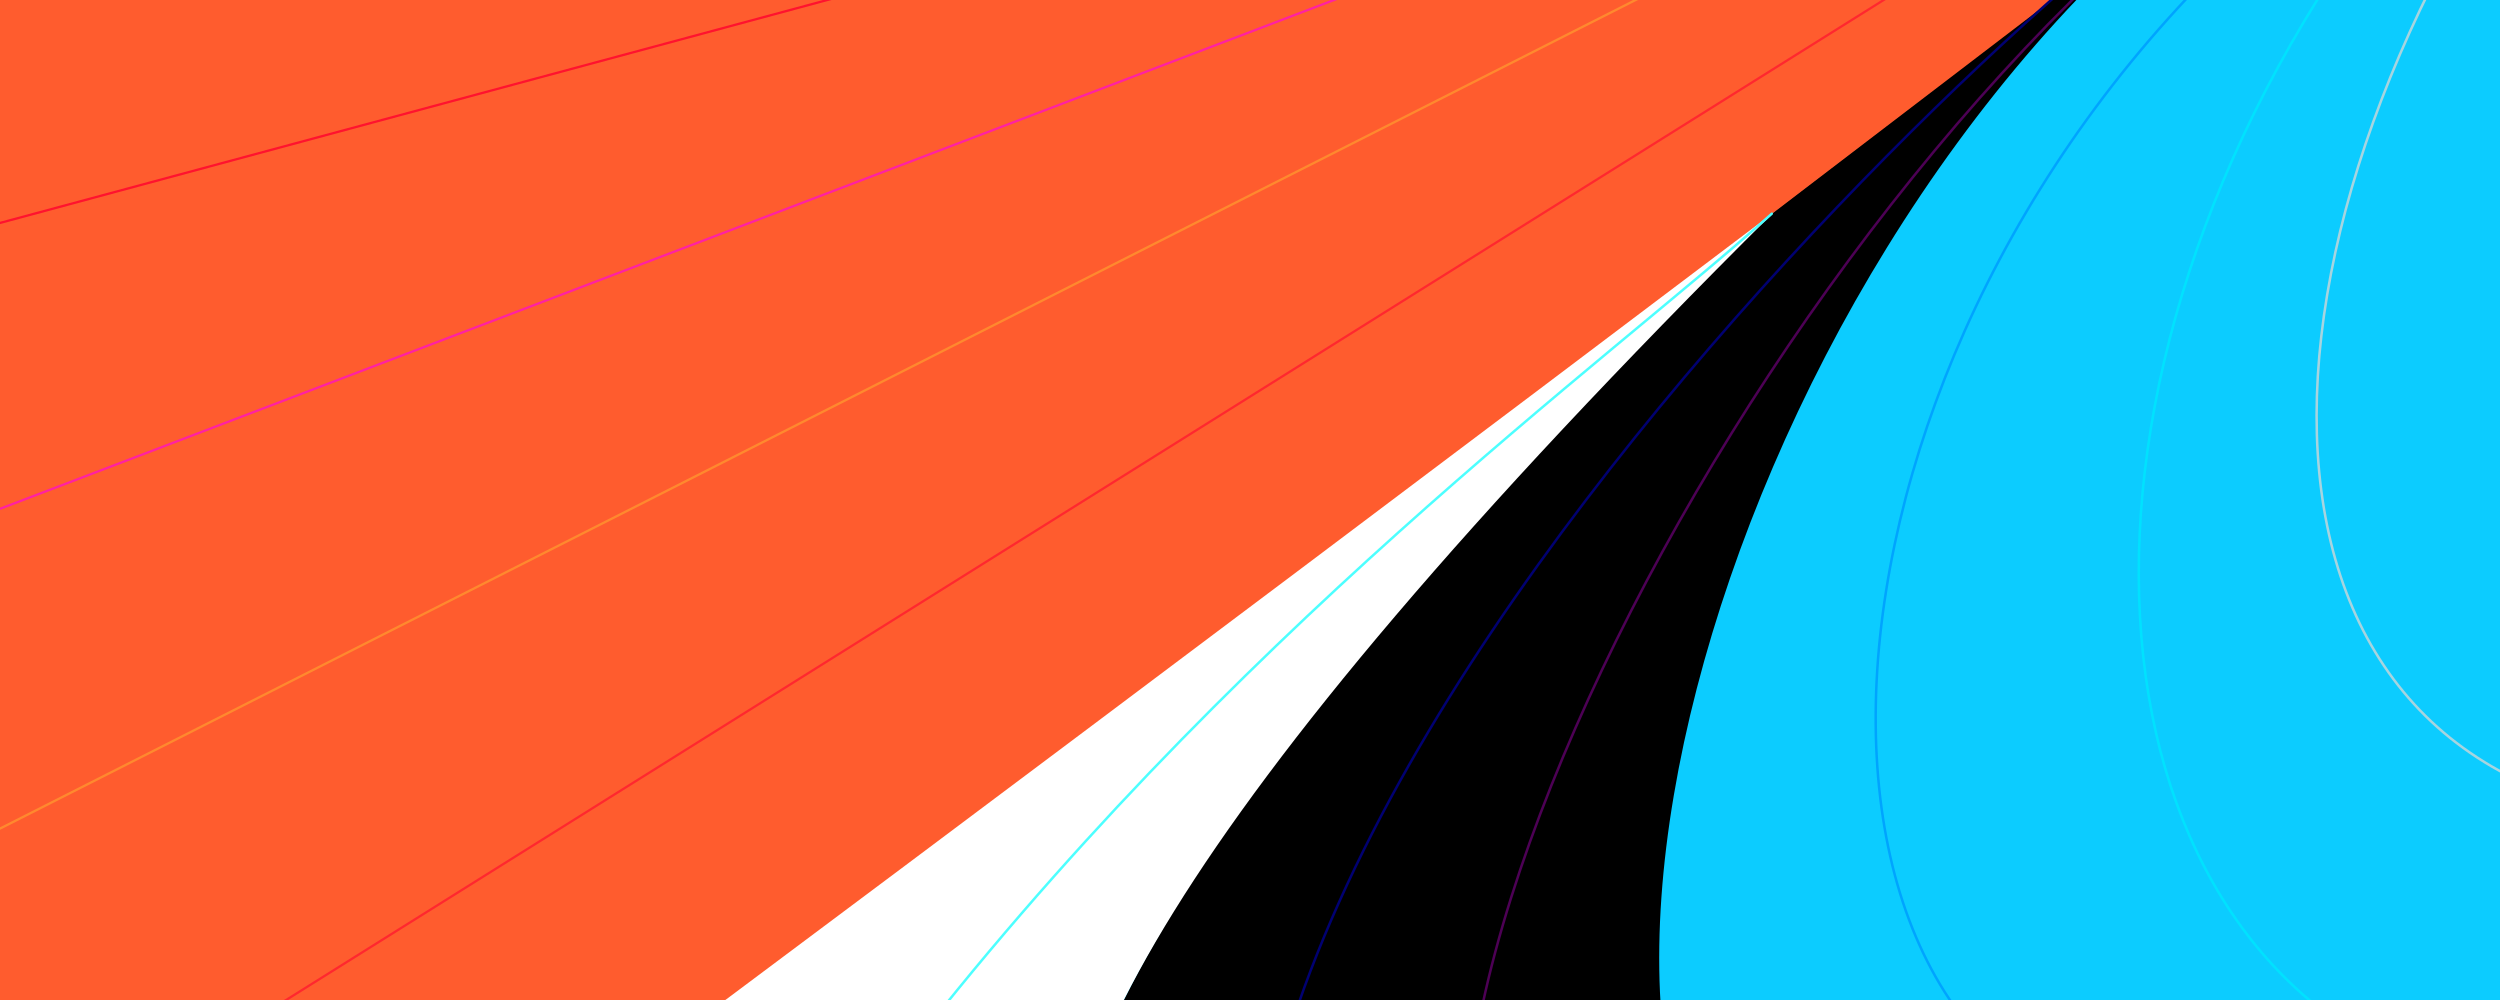
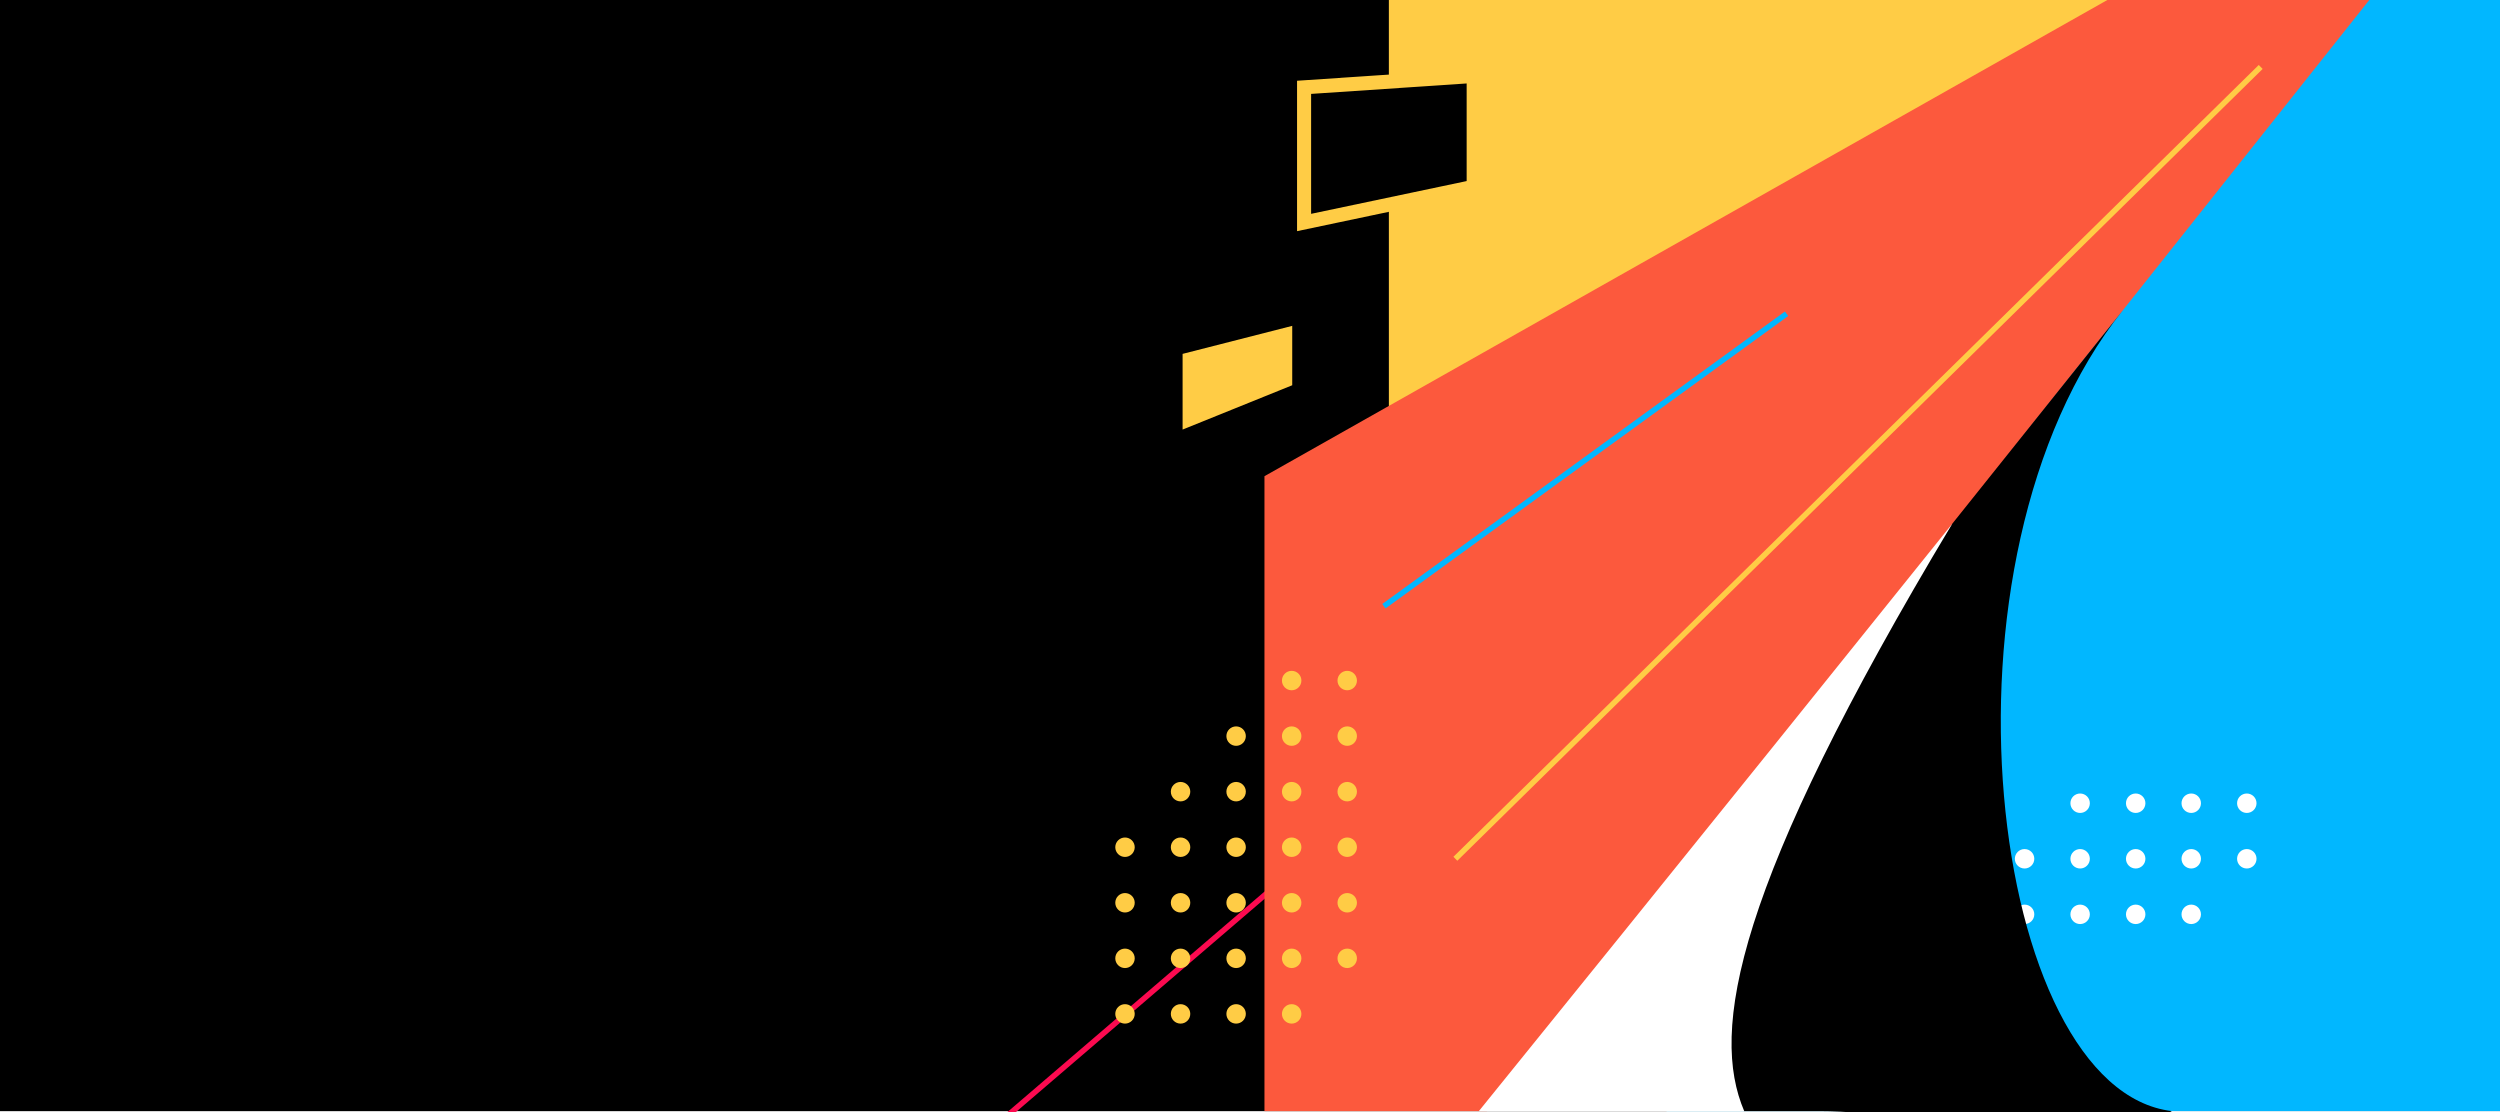
- <svg xmlns="http://www.w3.org/2000/svg" width="100%" height="100%" viewBox="0 0 100 40" version="1.1" xml:space="preserve" style="fill-rule:evenodd;clip-rule:evenodd;stroke-linecap:round;stroke-linejoin:round;stroke-miterlimit:1.5;">
-   <g transform="matrix(1.89451,0,0,1.42857,-559.333,-209.766)">
-     <path d="M360,155C360,145.823 356.468,137.47 350.689,131.228C342.825,132.031 341.903,125.829 338.407,122.66C334.278,120.946 329.749,120 325,120L290,120L290.001,150.001L291.788,186.568L303.509,190C308.381,187.686 316.745,188.426 320.226,190L325.001,186.568C331.642,186.568 336.382,186.172 343.141,184.938C353.248,178.8 360,167.689 360,155L360,155Z" style="fill:rgb(12,204,255);" />
+ <svg xmlns="http://www.w3.org/2000/svg" width="100%" height="100%" viewBox="0 0 90 40" version="1.1" xml:space="preserve" style="fill-rule:evenodd;clip-rule:evenodd;stroke-linejoin:round;stroke-miterlimit:2;">
+   <g transform="matrix(1.09196,0,0,1,0,-2.84217e-14)">
+     <rect x="0" y="0" width="54.947" height="40" />
  </g>
-   <g transform="matrix(0.888963,0.224587,-0.224587,0.888963,-2.18538,-18.4166)">
-     <path d="M99.591,-10.126C81.922,12.403 82.294,52.485 98.61,54.43C91.052,59.02 82.182,61.662 72.694,61.662L65.872,61.662L65.861,61.661L65.872,61.661C62.913,54.711 64.617,42.433 82.433,12.114L84.598,8.796L99.591,-10.126C99.702,-10.267 99.814,-10.408 99.926,-10.548L99.591,-10.126Z" />
+   <g transform="matrix(0.800002,0,0,0.800002,-222.794,-354.089)">
+     <path d="M322.399,494.039L342.087,477.156" style="fill:none;stroke:rgb(252,10,80);stroke-width:0.25px;" />
  </g>
-   <g transform="matrix(0.888963,0.224587,-0.224587,0.888963,6.77288,-18.4166)">
-     <path d="M94.971,-9.296C77.301,13.232 81.897,44.155 98.212,46.101" style="fill:none;stroke:rgb(0,164,255);stroke-width:0.11px;" />
+   <g transform="matrix(0.72797,0,0,1,60,-2.84217e-14)">
+     <rect x="0" y="0" width="54.947" height="40" style="fill:rgb(1,183,255);" />
  </g>
-   <g transform="matrix(0.888963,0.224587,-0.224587,0.888963,6.77288,-18.4166)">
-     <path d="M97.399,-7.953C87.682,15.781 95.526,38.642 111.842,40.588" style="fill:none;stroke:rgb(0,226,255);stroke-width:0.11px;" />
+   <g>
+     <g transform="matrix(0.7,0,0,0.7,50.6347,12.3661)">
+       <circle cx="37.5" cy="26.5" r="0.5" style="fill:white;" />
+     </g>
+     <g transform="matrix(0.7,0,0,0.7,46.6347,12.3661)">
+       <circle cx="37.5" cy="26.5" r="0.5" style="fill:white;" />
+     </g>
+     <g transform="matrix(0.7,0,0,0.7,52.6347,12.3661)">
+       <circle cx="37.5" cy="26.5" r="0.5" style="fill:white;" />
+     </g>
+     <g transform="matrix(0.7,0,0,0.7,48.6347,12.3661)">
+       <circle cx="37.5" cy="26.5" r="0.5" style="fill:white;" />
+     </g>
+     <g transform="matrix(0.7,0,0,0.7,54.6347,12.3661)">
+       <circle cx="37.5" cy="26.5" r="0.5" style="fill:white;" />
+     </g>
+     <g transform="matrix(0.7,0,0,0.7,50.6347,10.3661)">
+       <circle cx="37.5" cy="26.5" r="0.5" style="fill:white;" />
+     </g>
+     <g transform="matrix(0.7,0,0,0.7,50.6347,14.3661)">
+       <circle cx="37.5" cy="26.5" r="0.5" style="fill:white;" />
+     </g>
+     <g transform="matrix(0.7,0,0,0.7,46.6347,14.3661)">
+       <circle cx="37.5" cy="26.5" r="0.5" style="fill:white;" />
+     </g>
+     <g transform="matrix(0.7,0,0,0.7,52.6347,10.3661)">
+       <circle cx="37.5" cy="26.5" r="0.5" style="fill:white;" />
+     </g>
+     <g transform="matrix(0.7,0,0,0.7,48.6347,10.3661)">
+       <circle cx="37.5" cy="26.5" r="0.5" style="fill:white;" />
+     </g>
+     <g transform="matrix(0.7,0,0,0.7,52.6347,14.3661)">
+       <circle cx="37.5" cy="26.5" r="0.5" style="fill:white;" />
+     </g>
+     <g transform="matrix(0.7,0,0,0.7,48.6347,14.3661)">
+       <circle cx="37.5" cy="26.5" r="0.5" style="fill:white;" />
+     </g>
+     <g transform="matrix(0.7,0,0,0.7,54.6347,10.3661)">
+       <circle cx="37.5" cy="26.5" r="0.5" style="fill:white;" />
+     </g>
  </g>
-   <g transform="matrix(0.888963,0.224587,-0.224587,0.888963,16.4016,-24.6251)">
-     <path d="M95.362,-7.05C85.644,16.683 91.163,39.688 111.112,36.568" style="fill:none;stroke:rgb(167,212,223);stroke-width:0.11px;" />
+   <g transform="matrix(0.571428,0,0,0.571428,-120.195,-68.5714)">
+     <path d="M320.345,150.001L348.994,120L297.84,120L297.841,150.001L320.345,150.001Z" style="fill:rgb(255,204,69);" />
  </g>
-   <g transform="matrix(1.77793,0.449175,-0.449175,1.77793,-339.335,-1012.06)">
-     <path d="M291.727,499.838L295.436,475.04L356.857,463.043C360.137,464.404 363.065,466.442 365.465,468.985L365.634,469.165L332.293,511.145L322.286,511.145L299.96,515.954L291.727,499.838Z" style="fill:rgb(255,92,46);" />
+   <g transform="matrix(0.800002,0,0,0.800002,-212.309,-368.917)">
+     <path d="M322.286,482.574L360.216,461.145L372.003,461.145L332.293,511.145L322.286,511.145L322.286,482.574Z" style="fill:rgb(252,89,61);" />
  </g>
-   <g transform="matrix(-0.320838,1.26995,1.26995,0.320838,-35.8936,-495.511)">
-     <path d="M353.106,173.313C376.035,159.551 384.961,158.081 390,160.226L390,143.509C390,143.509 372.692,157.6 353.106,173.313Z" style="fill:white;" />
+   <g transform="matrix(0.800002,0,0,0.800002,-208.263,-371.714)">
+     <path d="M322.603,491.921L340.724,478.76" style="fill:none;stroke:rgb(1,183,255);stroke-width:0.25px;" />
  </g>
-   <g transform="matrix(0.888963,0.224587,-0.224587,0.888963,-2.18538,-18.4166)">
-     <path d="M99.591,-10.126C99.702,-10.267 99.814,-10.408 99.926,-10.548L99.591,-10.126C81.922,12.403 72.87,58.454 89.186,60.399" style="fill:none;stroke:rgb(77,0,85);stroke-width:0.11px;" />
+   <g transform="matrix(0.800002,0,0,0.800002,-212.309,-368.917)">
+     <path d="M367.117,464.158L330.877,499.79" style="fill:none;stroke:rgb(255,204,69);stroke-width:0.25px;" />
  </g>
-   <g transform="matrix(0.888963,0.224587,-0.224587,0.888963,-2.18538,-18.4166)">
-     <path d="M80.083,69.849C56.873,49.305 95.511,-7.419 99.926,-10.548" style="fill:none;stroke:rgb(0,0,113);stroke-width:0.11px;" />
+   <g transform="matrix(0.800002,0,0,0.800002,-212.309,-368.917)">
+     <path d="M336.534,510.312L353.238,484.712L360.922,475.098C351.918,486.321 354.908,510.165 363.117,511.144C359.338,513.439 352.03,511.145 347.286,511.145L343.875,511.145L336.534,510.312Z" />
  </g>
-   <g transform="matrix(1.77793,0.449175,-0.449175,1.77793,-346.937,-1014.94)">
-     <path d="M291.727,499.838L295.436,475.04L356.857,463.043C360.137,464.404 363.065,466.442 365.465,468.985L367.497,471.156L327.368,513.036L321.148,513.103L299.96,515.954L291.727,499.838Z" style="fill:none;stroke:rgb(255,40,46);stroke-width:0.05px;" />
+   <g transform="matrix(-6.12504e-16,0.571428,0.571428,6.12504e-16,-28.7662,-182.857)">
+     <path d="M352.995,173.334C375.924,159.572 384.961,158.081 390,160.226L390,143.509C390,143.509 372.581,157.621 352.995,173.334Z" style="fill:white;" />
  </g>
-   <g transform="matrix(1.77793,0.449175,-0.449175,1.77793,-355.929,-1016.6)">
-     <path d="M291.727,499.838L295.436,475.04L356.857,463.043C360.137,464.404 363.065,466.442 365.465,468.985L375.504,466.449L325.668,509.841L321.416,513.086L299.96,515.954L291.727,499.838Z" style="fill:none;stroke:rgb(255,137,46);stroke-width:0.05px;" />
+   <g>
+     <g transform="matrix(0.7,0,0,0.7,18.25,7.95)">
+       <circle cx="37.5" cy="26.5" r="0.5" style="fill:rgb(255,204,69);" />
+     </g>
+     <g transform="matrix(0.7,0,0,0.7,18.25,11.95)">
+       <circle cx="37.5" cy="26.5" r="0.5" style="fill:rgb(255,204,69);" />
+     </g>
+     <g transform="matrix(0.7,0,0,0.7,18.25,15.95)">
+       <circle cx="37.5" cy="26.5" r="0.5" style="fill:rgb(255,204,69);" />
+     </g>
+     <g transform="matrix(0.7,0,0,0.7,14.25,11.95)">
+       <circle cx="37.5" cy="26.5" r="0.5" style="fill:rgb(255,204,69);" />
+     </g>
+     <g transform="matrix(0.7,0,0,0.7,14.25,15.95)">
+       <circle cx="37.5" cy="26.5" r="0.5" style="fill:rgb(255,204,69);" />
+     </g>
+     <g transform="matrix(0.7,0,0,0.7,20.25,7.95)">
+       <circle cx="37.5" cy="26.5" r="0.5" style="fill:rgb(255,204,69);" />
+     </g>
+     <g transform="matrix(0.7,0,0,0.7,20.25,11.95)">
+       <circle cx="37.5" cy="26.5" r="0.5" style="fill:rgb(255,204,69);" />
+     </g>
+     <g transform="matrix(0.7,0,0,0.7,20.25,15.95)">
+       <circle cx="37.5" cy="26.5" r="0.5" style="fill:rgb(255,204,69);" />
+     </g>
+     <g transform="matrix(0.7,0,0,0.7,16.25,11.95)">
+       <circle cx="37.5" cy="26.5" r="0.5" style="fill:rgb(255,204,69);" />
+     </g>
+     <g transform="matrix(0.7,0,0,0.7,16.25,15.95)">
+       <circle cx="37.5" cy="26.5" r="0.5" style="fill:rgb(255,204,69);" />
+     </g>
+     <g transform="matrix(0.7,0,0,0.7,22.25,7.95)">
+       <circle cx="37.5" cy="26.5" r="0.5" style="fill:rgb(255,204,69);" />
+     </g>
+     <g transform="matrix(0.7,0,0,0.7,22.25,11.95)">
+       <circle cx="37.5" cy="26.5" r="0.5" style="fill:rgb(255,204,69);" />
+     </g>
+     <g transform="matrix(0.7,0,0,0.7,22.25,15.95)">
+       <circle cx="37.5" cy="26.5" r="0.5" style="fill:rgb(255,204,69);" />
+     </g>
+     <g transform="matrix(0.7,0,0,0.7,20.25,5.95)">
+       <circle cx="37.5" cy="26.5" r="0.5" style="fill:rgb(255,204,69);" />
+     </g>
+     <g transform="matrix(0.7,0,0,0.7,22.25,5.95)">
+       <circle cx="37.5" cy="26.5" r="0.5" style="fill:rgb(255,204,69);" />
+     </g>
+     <g transform="matrix(0.7,0,0,0.7,18.25,9.95)">
+       <circle cx="37.5" cy="26.5" r="0.5" style="fill:rgb(255,204,69);" />
+     </g>
+     <g transform="matrix(0.7,0,0,0.7,18.25,13.95)">
+       <circle cx="37.5" cy="26.5" r="0.5" style="fill:rgb(255,204,69);" />
+     </g>
+     <g transform="matrix(0.7,0,0,0.7,18.25,17.95)">
+       <circle cx="37.5" cy="26.5" r="0.5" style="fill:rgb(255,204,69);" />
+     </g>
+     <g transform="matrix(0.7,0,0,0.7,14.25,13.95)">
+       <circle cx="37.5" cy="26.5" r="0.5" style="fill:rgb(255,204,69);" />
+     </g>
+     <g transform="matrix(0.7,0,0,0.7,14.25,17.95)">
+       <circle cx="37.5" cy="26.5" r="0.5" style="fill:rgb(255,204,69);" />
+     </g>
+     <g transform="matrix(0.7,0,0,0.7,20.25,9.95)">
+       <circle cx="37.5" cy="26.5" r="0.5" style="fill:rgb(255,204,69);" />
+     </g>
+     <g transform="matrix(0.7,0,0,0.7,16.25,9.95)">
+       <circle cx="37.5" cy="26.5" r="0.5" style="fill:rgb(255,204,69);" />
+     </g>
+     <g transform="matrix(0.7,0,0,0.7,20.25,13.95)">
+       <circle cx="37.5" cy="26.5" r="0.5" style="fill:rgb(255,204,69);" />
+     </g>
+     <g transform="matrix(0.7,0,0,0.7,20.25,17.95)">
+       <circle cx="37.5" cy="26.5" r="0.5" style="fill:rgb(255,204,69);" />
+     </g>
+     <g transform="matrix(0.7,0,0,0.7,16.25,13.95)">
+       <circle cx="37.5" cy="26.5" r="0.5" style="fill:rgb(255,204,69);" />
+     </g>
+     <g transform="matrix(0.7,0,0,0.7,16.25,17.95)">
+       <circle cx="37.5" cy="26.5" r="0.5" style="fill:rgb(255,204,69);" />
+     </g>
+     <g transform="matrix(0.7,0,0,0.7,22.25,9.95)">
+       <circle cx="37.5" cy="26.5" r="0.5" style="fill:rgb(255,204,69);" />
+     </g>
+     <g transform="matrix(0.7,0,0,0.7,22.25,13.95)">
+       <circle cx="37.5" cy="26.5" r="0.5" style="fill:rgb(255,204,69);" />
+     </g>
  </g>
-   <g transform="matrix(1.77793,0.449175,-0.449175,1.77793,-355.929,-1016.6)">
-     <path d="M291.727,499.838L295.436,475.04L356.857,463.043C360.137,464.404 363.065,466.442 365.465,468.985L375.504,466.449L319.552,505.709L321.416,513.086L299.96,515.954L291.727,499.838Z" style="fill:none;stroke:rgb(255,33,163);stroke-width:0.05px;" />
+   <g transform="matrix(0.595774,0,0,0.595774,13.0855,6.58927)">
+     <path d="M49.495,14.897L56.12,12.219L56.12,8.63L49.495,10.323L49.495,14.897Z" style="fill:rgb(255,204,69);" />
  </g>
-   <g transform="matrix(1.77793,0.449175,-0.449175,1.77793,-355.929,-1016.6)">
-     <path d="M291.727,499.838L295.436,475.04L356.857,463.043C360.137,464.404 363.065,466.442 365.465,468.985L375.504,466.449L316.125,499.719L321.416,513.086L299.96,515.954L291.727,499.838Z" style="fill:none;stroke:rgb(255,19,46);stroke-width:0.05px;" />
+   <g transform="matrix(1.23449,0,0,1.23449,-14.1542,-8.21734)">
+     <path d="M49.495,13.145L54.441,12.103L54.441,8.871L49.495,9.203L49.495,13.145Z" style="stroke:rgb(255,204,69);stroke-width:0.41px;stroke-linecap:square;stroke-linejoin:miter;" />
  </g>
-   <path d="M70.872,8.547C64.461,14.334 49.119,25.377 35.774,42.783" style="fill:none;stroke:rgb(77,255,255);stroke-width:0.1px;" />
</svg>
